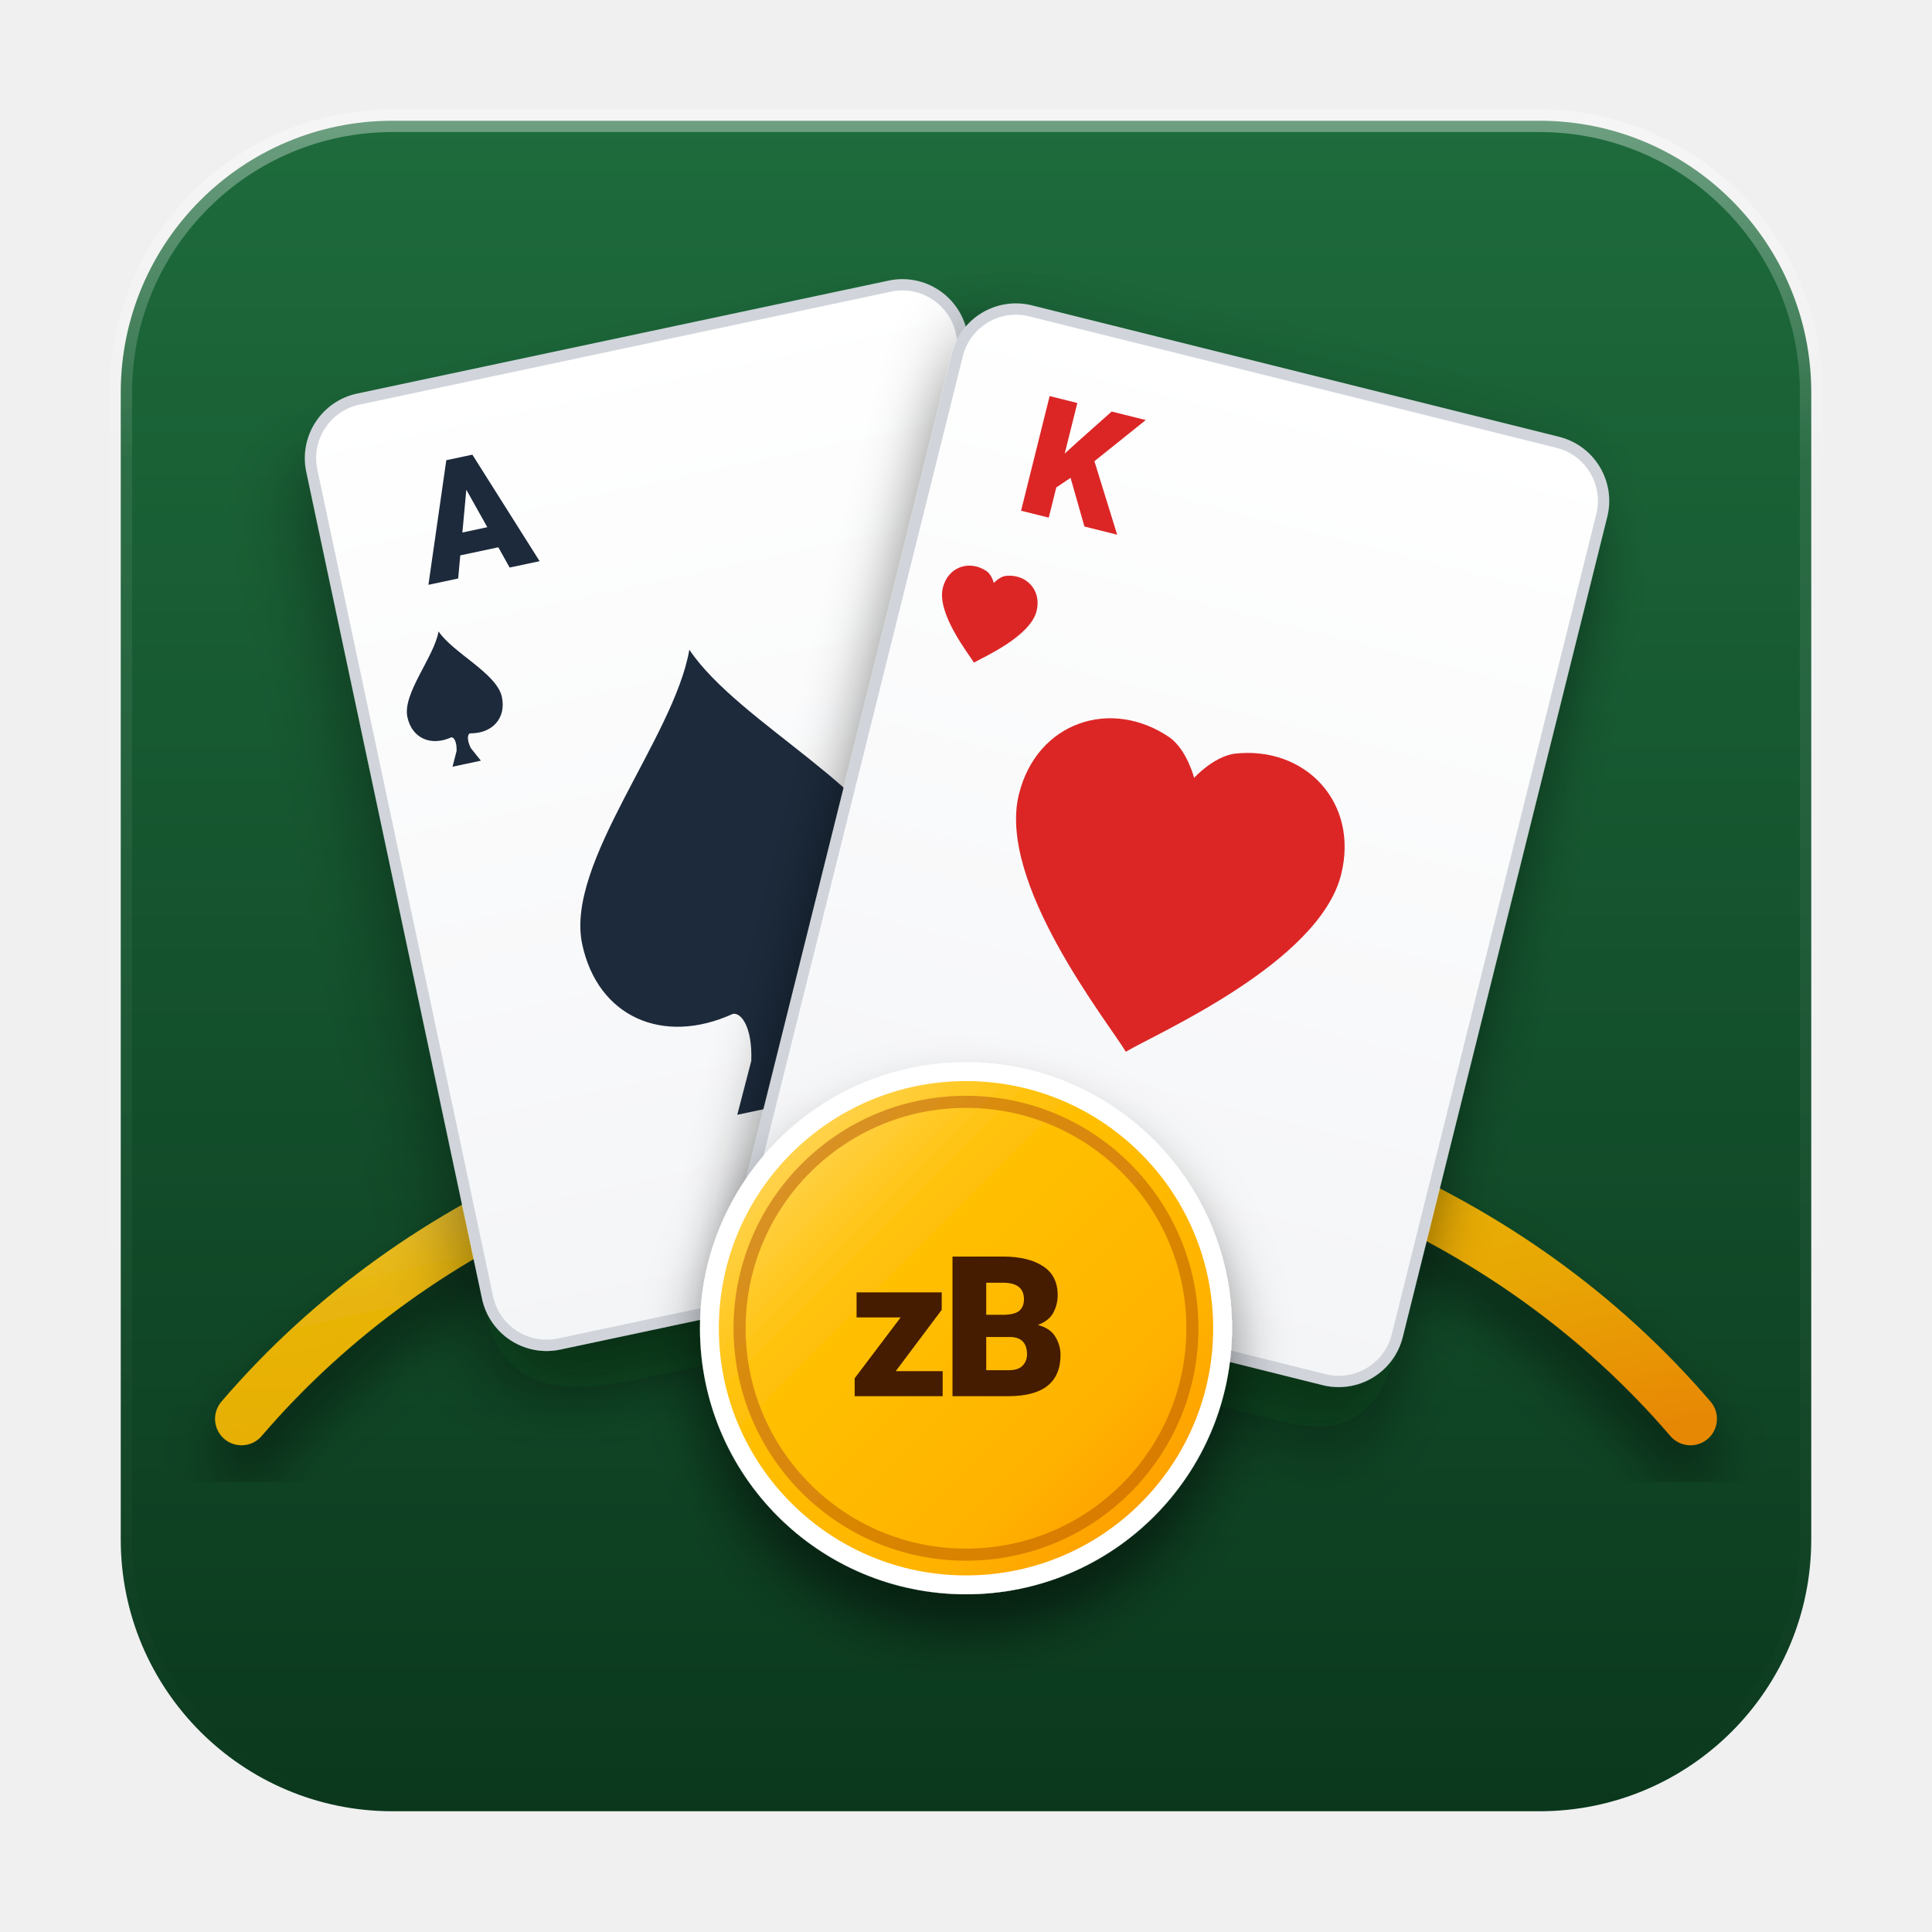
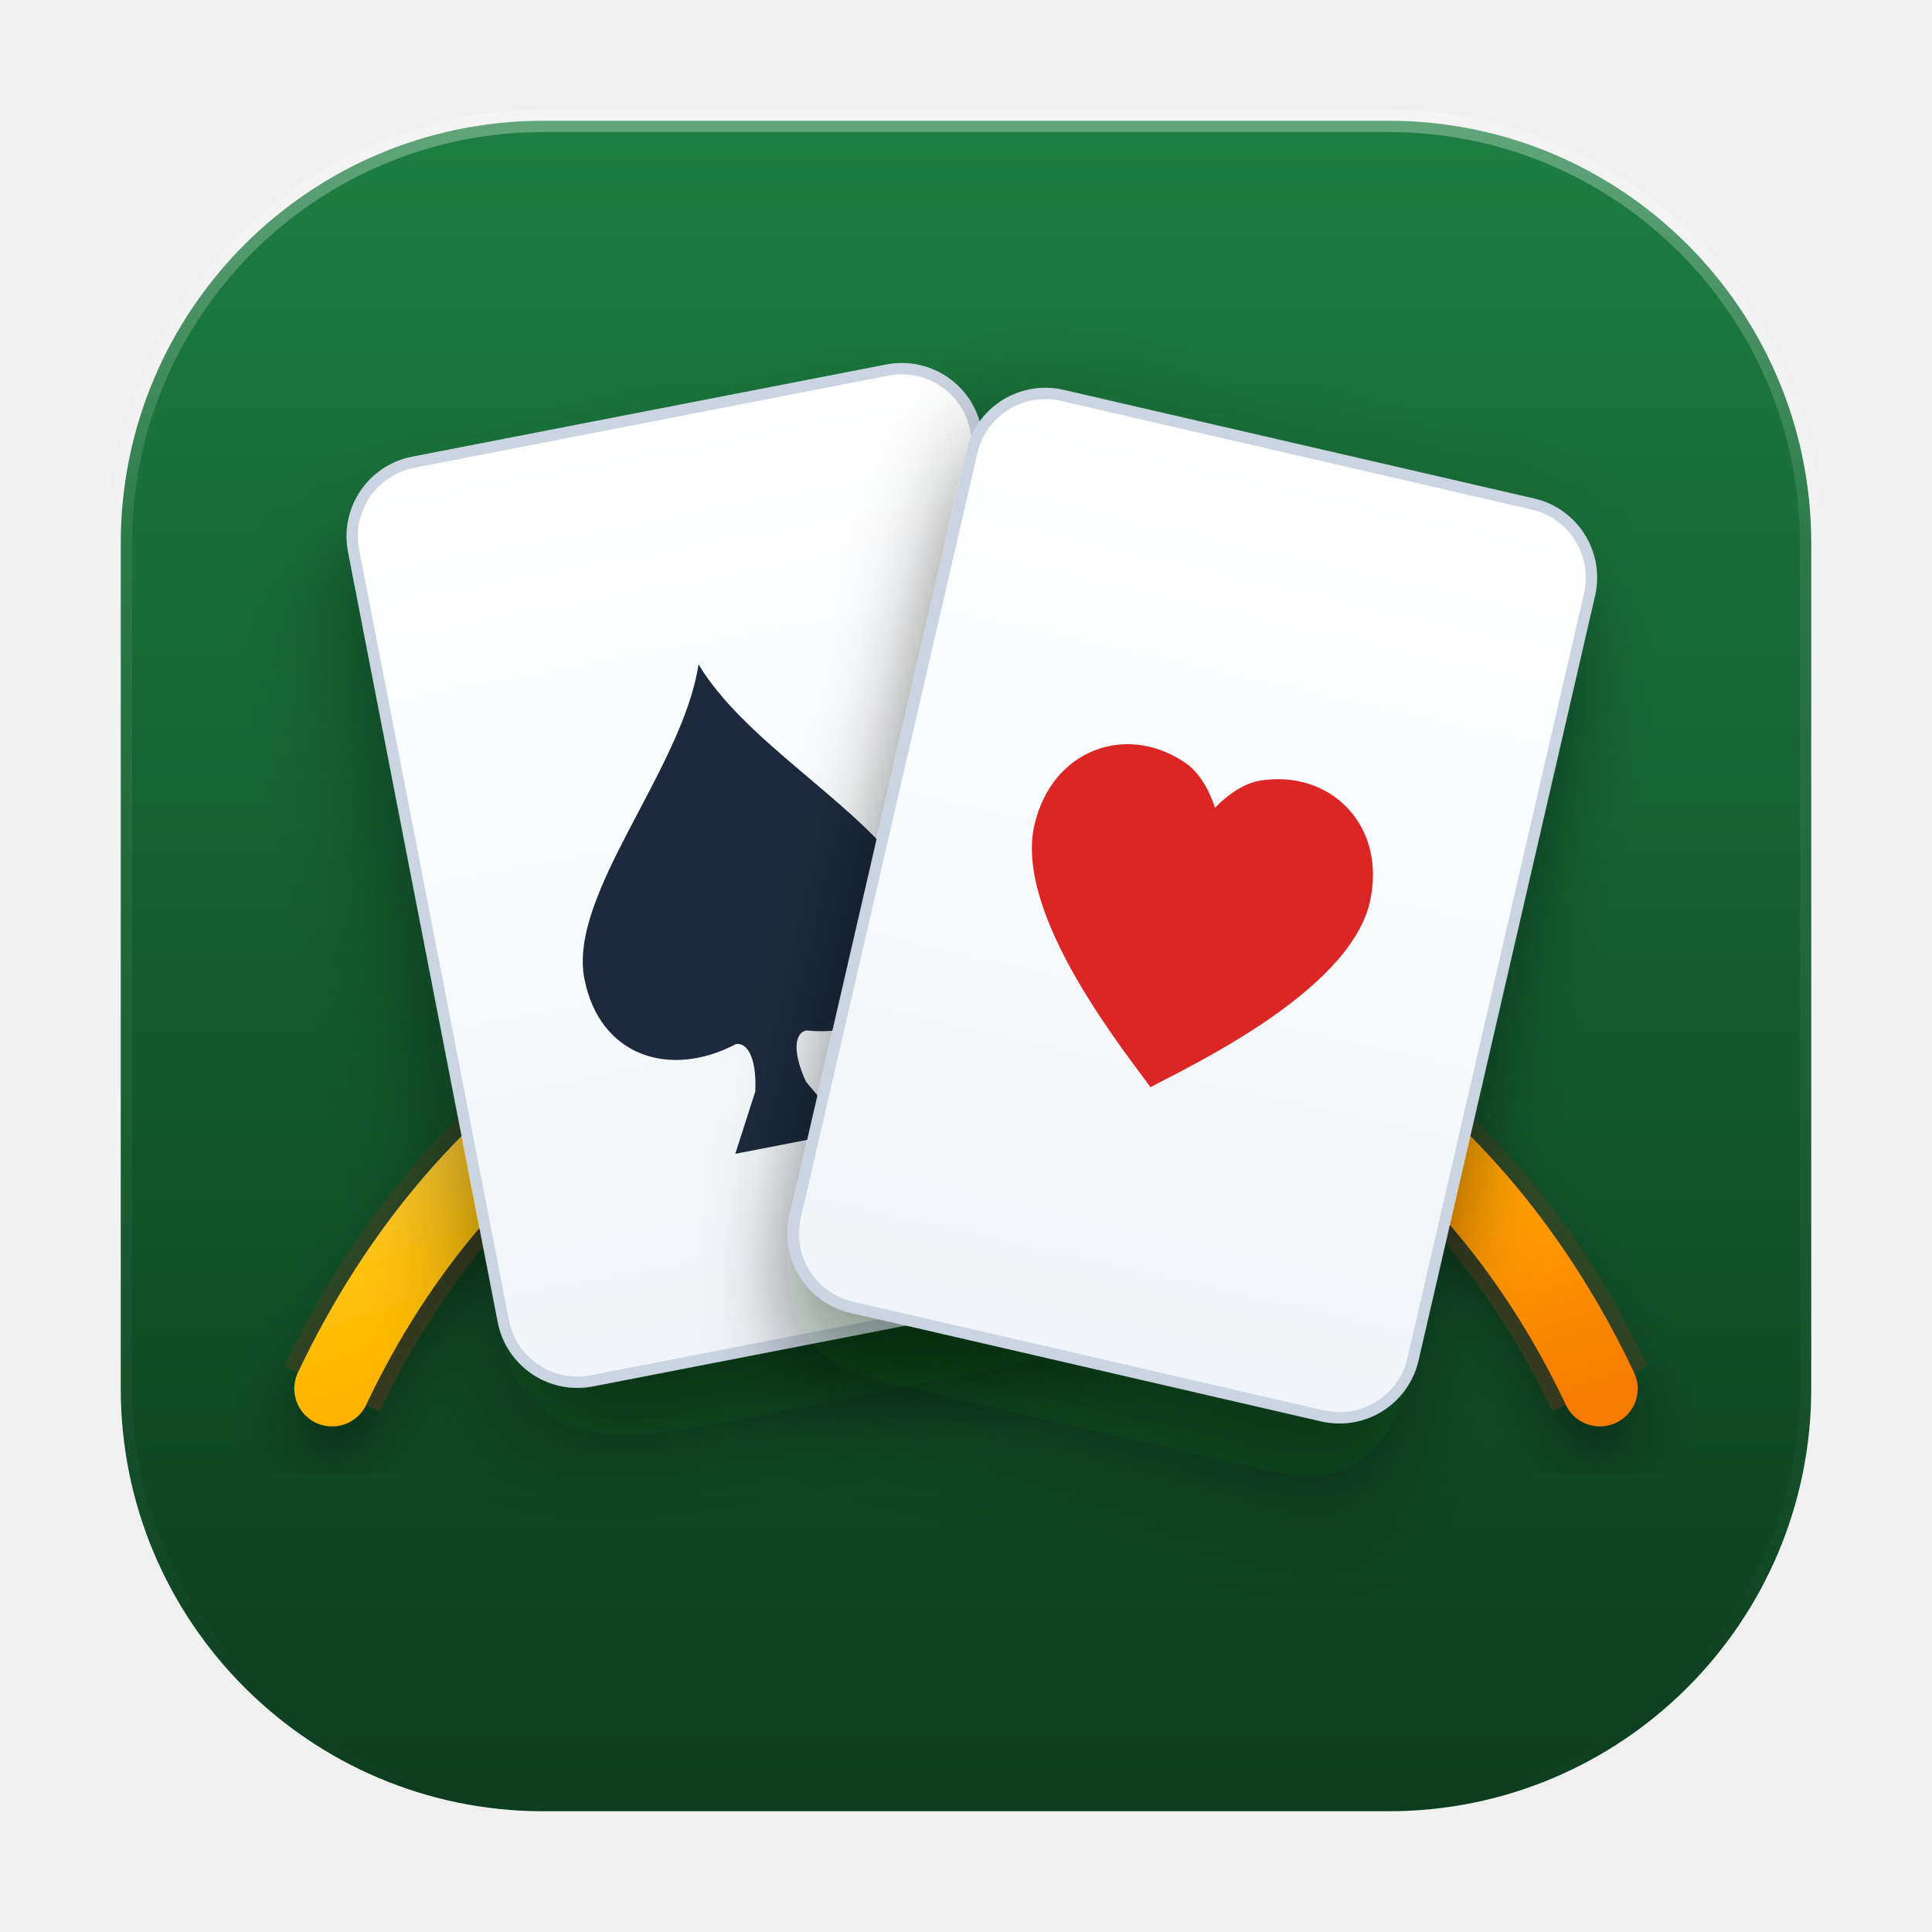
<svg xmlns="http://www.w3.org/2000/svg" width="128" height="128" viewBox="0 0 128 128" version="1.1">
  <defs>
    <linearGradient id="bgGradient" x1="0%" y1="0%" x2="0%" y2="100%">
-       <stop offset="0%" stop-color="#1e6b3c" />
-       <stop offset="50%" stop-color="#14522d" />
-       <stop offset="100%" stop-color="#0b381d" />
+       <stop offset="0%" stop-color="#1e7e44" />
+       <stop offset="50%" stop-color="#145c30" />
+       <stop offset="100%" stop-color="#0c3d1e" />
    </linearGradient>
-     <linearGradient id="topHighlight" x1="0%" y1="0%" x2="0%" y2="100%">
-       <stop offset="0%" stop-color="#ffffff" stop-opacity="0.35" />
-       <stop offset="20%" stop-color="#ffffff" stop-opacity="0.08" />
+     <linearGradient id="topRim" x1="0%" y1="0%" x2="0%" y2="100%">
+       <stop offset="0%" stop-color="#ffffff" stop-opacity="0.30" />
+       <stop offset="25%" stop-color="#ffffff" stop-opacity="0.08" />
      <stop offset="100%" stop-color="#ffffff" stop-opacity="0.0" />
    </linearGradient>
    <linearGradient id="goldGradient" x1="0%" y1="0%" x2="100%" y2="100%">
      <stop offset="0%" stop-color="#ffe082" />
-       <stop offset="35%" stop-color="#ffc107" />
-       <stop offset="70%" stop-color="#ffb300" />
-       <stop offset="100%" stop-color="#ff8f00" />
+       <stop offset="40%" stop-color="#ffc107" />
+       <stop offset="80%" stop-color="#ff9800" />
+       <stop offset="100%" stop-color="#f57c00" />
    </linearGradient>
    <linearGradient id="cardGradient" x1="0%" y1="0%" x2="0%" y2="100%">
      <stop offset="0%" stop-color="#ffffff" />
-       <stop offset="100%" stop-color="#f4f5f7" />
+       <stop offset="100%" stop-color="#f1f5f9" />
    </linearGradient>
-     <filter id="cardShadow" x="-20%" y="-20%" width="140%" height="140%">
-       <feDropShadow dx="0" dy="3" stdDeviation="2.5" flood-color="#051a0d" flood-opacity="0.45" />
+     <filter id="shadow" x="-30%" y="-30%" width="160%" height="160%">
+       <feDropShadow dx="0" dy="4" stdDeviation="3.5" flood-color="#04140a" flood-opacity="0.45" />
    </filter>
-     <filter id="badgeShadow" x="-20%" y="-20%" width="140%" height="140%">
-       <feDropShadow dx="0" dy="2.5" stdDeviation="1.8" flood-color="#000000" flood-opacity="0.5" />
+     <filter id="archShadow" x="-20%" y="-20%" width="140%" height="140%">
+       <feDropShadow dx="0" dy="2.5" stdDeviation="2" flood-color="#000000" flood-opacity="0.4" />
    </filter>
-     <g id="spadeShape">
-       <path d="M 0,-12 C -2,-7 -10,-1 -10,4 C -10,8.5 -6.5,11 -2,10 C -1.5,10 -1,11 -1.5,13 L -3,16 L 3,16 L 1.5,13 C 1,11 1.5,10 2,10 C 6.5,11 10,8.5 10,4 C 10,-1 2,-7 0,-12 Z" fill="#1e293b" />
+     <g id="spade">
+       <path d="M 0,-15 C -2.5,-8 -12,-1 -12,5 C -12,10.5 -7.5,13 -2.5,11.5 C -1.8,11.5 -1.2,12.5 -1.8,15 L -4,19 L 4,19 L 1.8,15 C 1.2,12.5 1.8,11.5 2.5,11.5 C 7.5,13 12,10.5 12,5 C 12,-1 2.5,-8 0,-15 Z" fill="#1e293b" />
    </g>
-     <g id="heartShape">
-       <path d="M 0,11 C -1.5,9.5 -10,3 -10,-2.5 C -10,-7 -6,-9.5 -2,-8 C -0.8,-7.5 0,-6 0,-6 C 0,-6 0.8,-7.5 2,-8 C 6,-9.5 10,-7 10,-2.5 C 10,3 1.5,9.5 0,11 Z" fill="#dc2626" />
+     <g id="heart">
+       <path d="M 0,13 C -2,11.2 -12,3.5 -12,-3 C -12,-8.5 -7.2,-11.5 -2.5,-9.5 C -1,-8.8 0,-7 0,-7 C 0,-7 1,-8.8 2.5,-9.5 C 7.2,-11.5 12,-8.5 12,-3 C 12,3.5 2,11.2 0,13 Z" fill="#dc2626" />
    </g>
  </defs>
-   <rect x="8" y="8" width="112" height="112" rx="18" ry="18" fill="url(#bgGradient)" />
-   <rect x="8" y="8" width="112" height="112" rx="18" ry="18" fill="none" stroke="url(#topHighlight)" stroke-width="1.5" />
-   <g filter="url(#badgeShadow)" opacity="0.9">
-     <path d="M 16 94 C 40 66, 88 66, 112 94" fill="none" stroke="url(#goldGradient)" stroke-width="3.5" stroke-linecap="round" />
-     <line x1="14" y1="94" x2="114" y2="94" stroke="url(#goldGradient)" stroke-width="2.5" stroke-linecap="round" />
+   <rect x="8" y="8" width="112" height="112" rx="28" ry="28" fill="url(#bgGradient)" />
+   <rect x="8" y="8" width="112" height="112" rx="28" ry="28" fill="none" stroke="url(#topRim)" stroke-width="1.5" />
+   <g filter="url(#archShadow)">
+     <path d="M 22 92 C 40 54, 88 54, 106 92" fill="none" stroke="#7c2d12" stroke-width="7" opacity="0.25" />
+     <path d="M 22 92 C 40 54, 88 54, 106 92" fill="none" stroke="url(#goldGradient)" stroke-width="5" stroke-linecap="round" />
+     <path d="M 18 92 L 110 92" stroke="url(#goldGradient)" stroke-width="3" stroke-linecap="round" />
  </g>
-   <g transform="translate(48, 54) rotate(-12)" filter="url(#cardShadow)">
-     <rect x="-22" y="-32" width="44" height="64" rx="4" fill="url(#cardGradient)" stroke="#d1d5db" stroke-width="0.75" />
-     <text x="-16" y="-19" font-family="-apple-system, BlinkMacSystemFont, 'Segoe UI', Roboto, sans-serif" font-size="11" font-weight="800" fill="#1e293b">A</text>
-     <use href="#spadeShape" transform="translate(-16, -12) scale(0.32)" />
-     <use href="#spadeShape" transform="translate(0, 2) scale(1.1)" />
+   <g transform="translate(49, 58) rotate(-11)" filter="url(#shadow)">
+     <rect x="-21" y="-31" width="42" height="62" rx="5" fill="url(#cardGradient)" stroke="#cbd5e1" stroke-width="0.75" />
+     <use href="#spade" transform="scale(0.95)" />
  </g>
-   <g transform="translate(78, 56) rotate(14)" filter="url(#cardShadow)">
-     <rect x="-22" y="-32" width="44" height="64" rx="4" fill="url(#cardGradient)" stroke="#d1d5db" stroke-width="0.75" />
-     <text x="-16" y="-19" font-family="-apple-system, BlinkMacSystemFont, 'Segoe UI', Roboto, sans-serif" font-size="11" font-weight="800" fill="#dc2626">K</text>
-     <use href="#heartShape" transform="translate(-16, -12) scale(0.32)" />
-     <use href="#heartShape" transform="translate(0, 2) scale(1.1)" />
-   </g>
-   <g transform="translate(64, 88)" filter="url(#badgeShadow)">
-     <circle cx="0" cy="0" r="17" fill="url(#goldGradient)" stroke="#ffffff" stroke-width="1.25" />
-     <circle cx="0" cy="0" r="15" fill="none" stroke="#b45309" stroke-width="0.8" opacity="0.5" />
-     <text x="-0.5" y="4.5" font-family="-apple-system, BlinkMacSystemFont, 'Segoe UI', Roboto, 'DejaVu Sans', sans-serif" font-size="13" font-weight="900" fill="#451a03" text-anchor="middle" letter-spacing="-0.5">zB</text>
+   <g transform="translate(79, 60) rotate(13)" filter="url(#shadow)">
+     <rect x="-21" y="-31" width="42" height="62" rx="5" fill="url(#cardGradient)" stroke="#cbd5e1" stroke-width="0.75" />
+     <use href="#heart" transform="scale(0.95)" />
  </g>
</svg>
